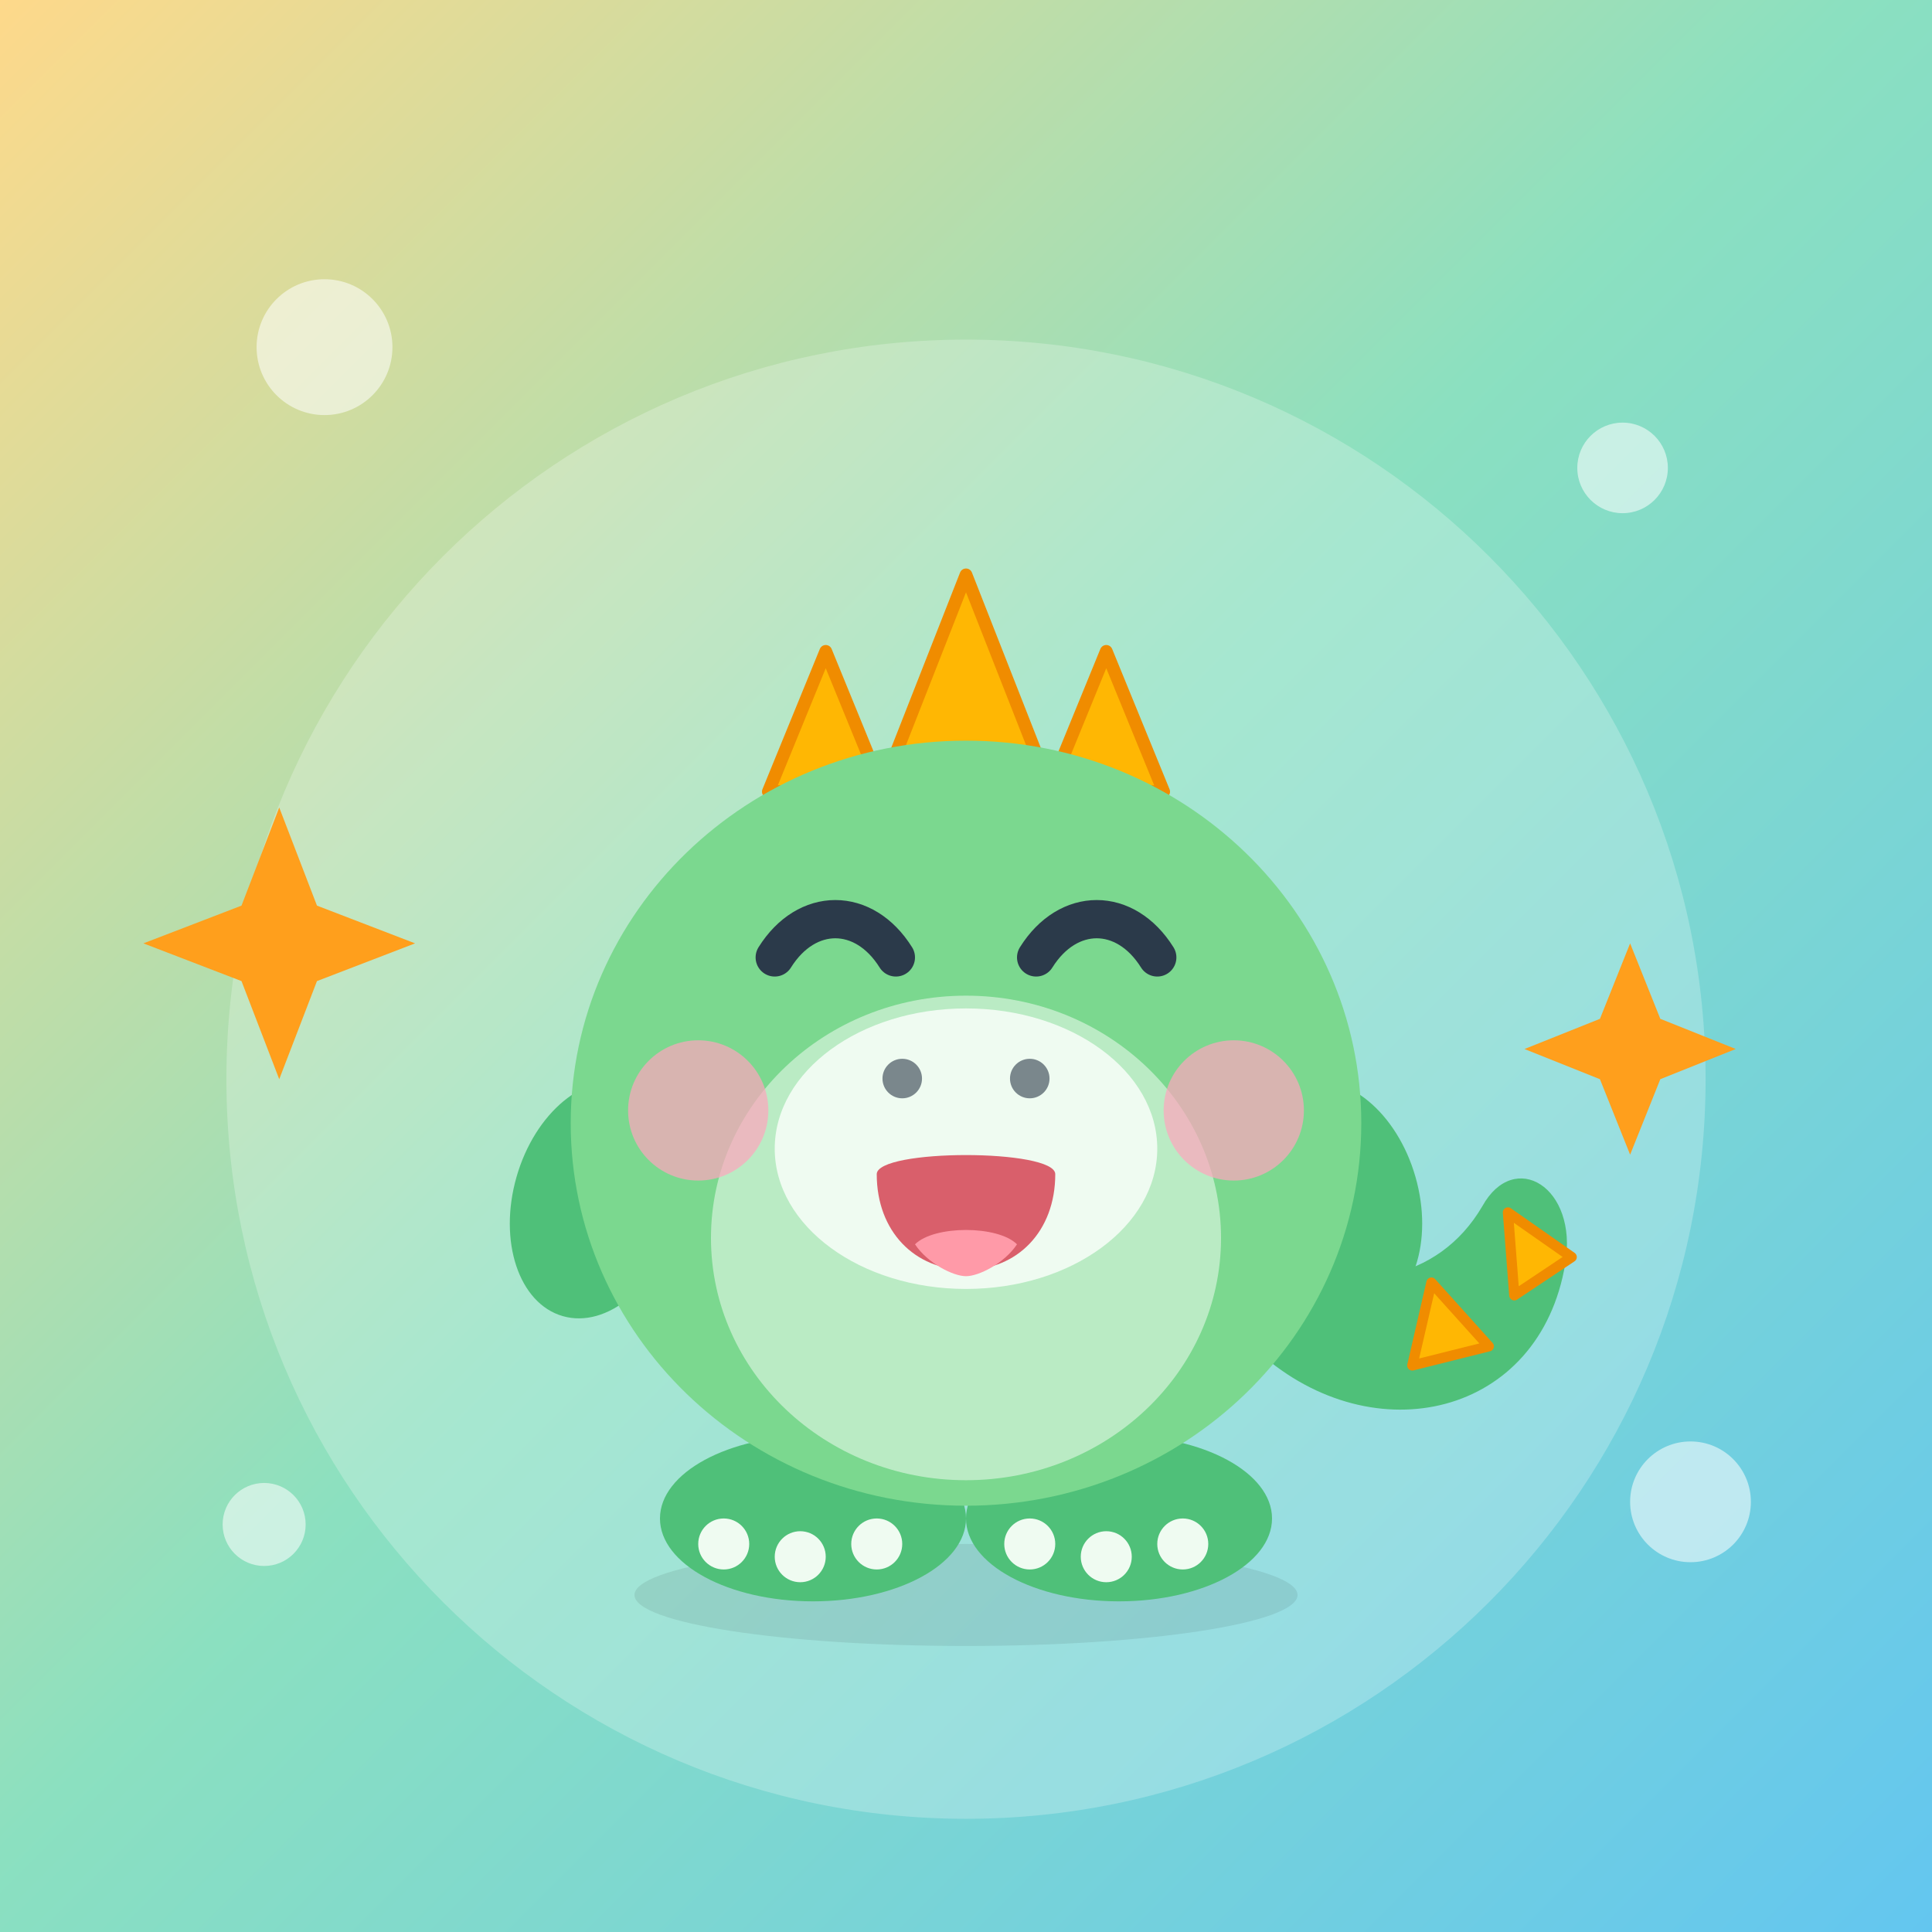
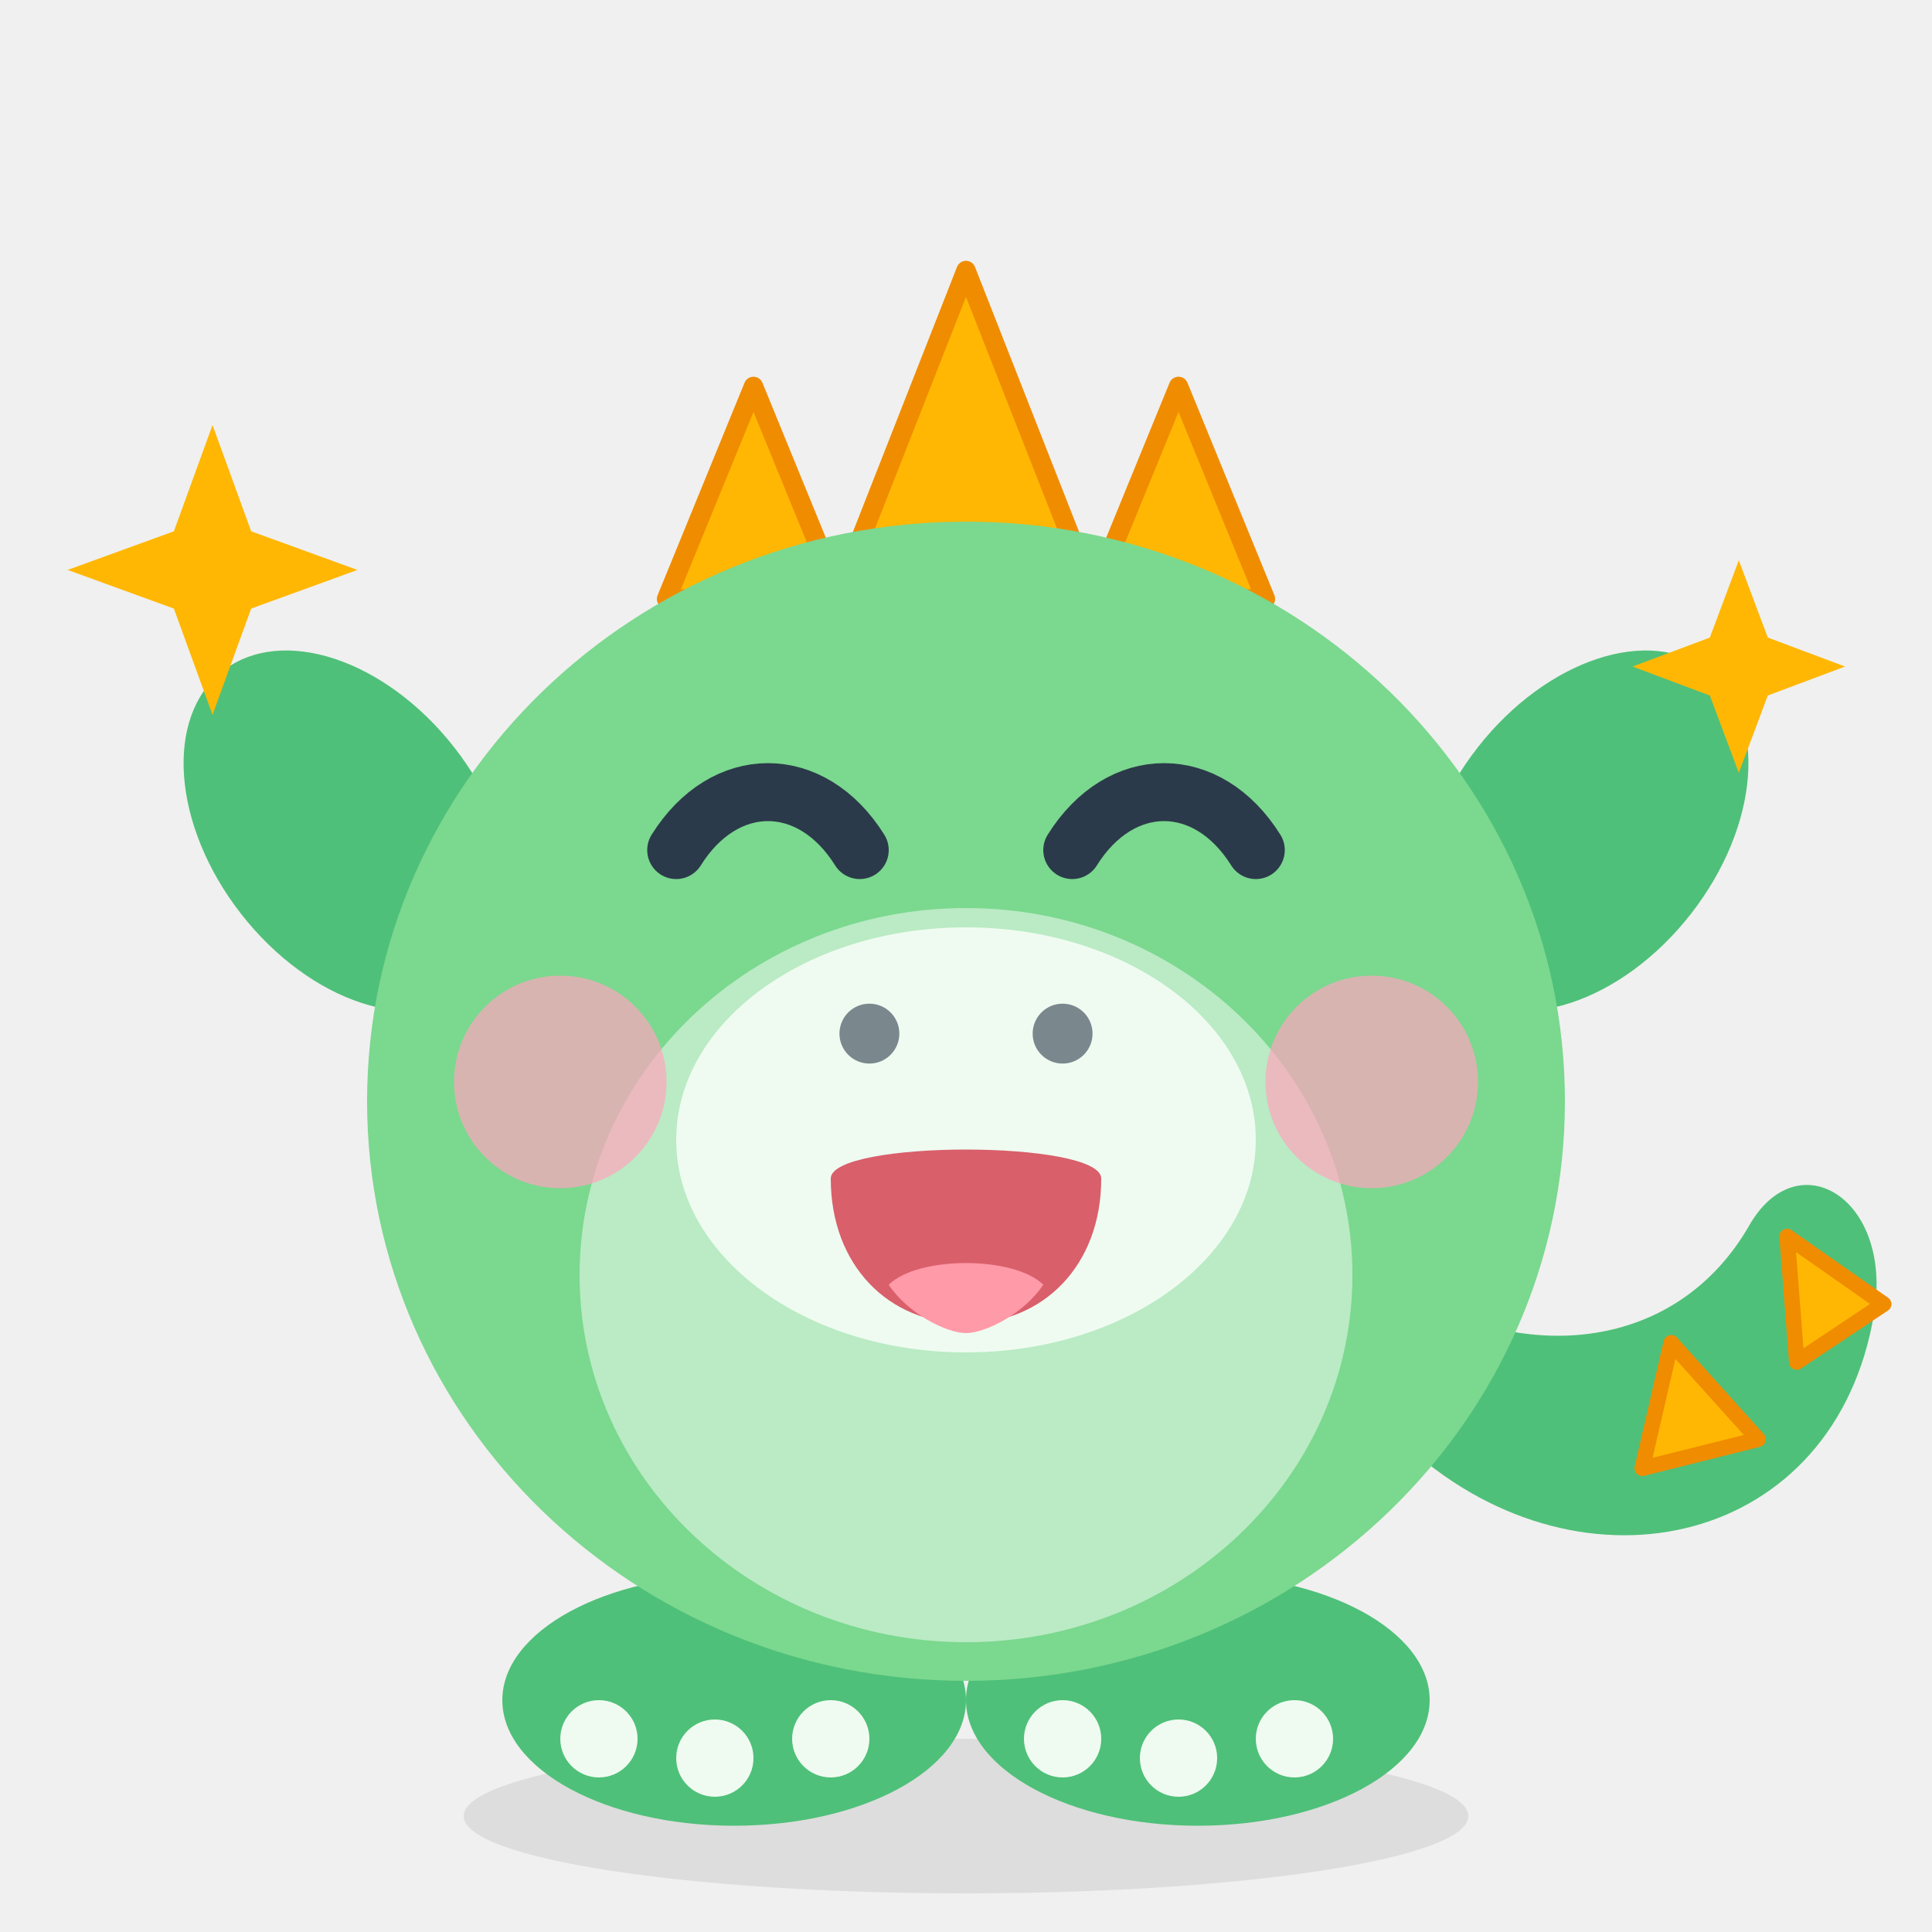
- <svg xmlns="http://www.w3.org/2000/svg" viewBox="0 0 512 512" width="512" height="512" role="img" aria-label="きっずトライ">
-   <defs>
-     <linearGradient id="bg" x1="0" y1="0" x2="1" y2="1">
-       <stop offset="0" stop-color="#ffd98a" />
-       <stop offset=".48" stop-color="#8be0c0" />
-       <stop offset="1" stop-color="#63c6f0" />
-     </linearGradient>
-   </defs>
-   <rect width="512" height="512" rx="0" fill="url(#bg)" />
-   <circle cx="256" cy="286" r="196" fill="#fff" opacity=".24" />
-   <g fill="#fff" opacity=".55">
-     <circle cx="86" cy="92" r="18" />
-     <circle cx="430" cy="124" r="12" />
-     <circle cx="448" cy="398" r="16" />
-     <circle cx="70" cy="404" r="11" />
+ <svg xmlns="http://www.w3.org/2000/svg" viewBox="0 0 200 200" width="200" height="200" role="img" aria-label="ガオくん">
+   <g transform="">
+     <ellipse cx="100" cy="188" rx="52" ry="8" fill="#000" opacity=".08" />
+     <g>
+       <path d="M146 150c18 16 44 10 48-14 2-12-8-18-13-9-7 12-21 14-33 8z" fill="#4fc079" />
+       <g fill="#ffb703" stroke="#f08c00" stroke-width="1.6" stroke-linejoin="round">
+         <path d="M170 152l3-13 9 10z" />
+         <path d="M186 141l-1-13 10 7z" />
+       </g>
+     </g>
+     <g fill="#4fc079">
+       <ellipse cx="76" cy="176" rx="24" ry="13" />
+       <ellipse cx="124" cy="176" rx="24" ry="13" />
+     </g>
+     <g fill="#effbf1">
+       <circle cx="62" cy="180" r="4" />
+       <circle cx="74" cy="182" r="4" />
+       <circle cx="86" cy="180" r="4" />
+       <circle cx="110" cy="180" r="4" />
+       <circle cx="122" cy="182" r="4" />
+       <circle cx="134" cy="180" r="4" />
+     </g>
+     <g fill="#4fc079">
+       <ellipse cx="36" cy="86" rx="14" ry="21" transform="rotate(-38 36 86)" />
+       <ellipse cx="164" cy="86" rx="14" ry="21" transform="rotate(38 164 86)" />
+     </g>
+     <g fill="#ffb703" stroke="#f08c00" stroke-width="2" stroke-linejoin="round">
+       <path d="M69 62l9-22 9 22z" />
+       <path d="M89 56l11-28 11 28z" />
+       <path d="M113 62l9-22 9 22z" />
+     </g>
+     <ellipse cx="100" cy="114" rx="62" ry="60" fill="#7bd88f" />
+     <ellipse cx="100" cy="132" rx="40" ry="38" fill="#effbf1" opacity=".55" />
+     <circle cx="58" cy="112" r="11" fill="#ffa5be" opacity=".7" />
+     <circle cx="142" cy="112" r="11" fill="#ffa5be" opacity=".7" />
+     <ellipse cx="100" cy="118" rx="30" ry="22" fill="#effbf1" />
+     <circle cx="90" cy="107" r="3.1" fill="#2b3a4a" opacity=".6" />
+     <circle cx="110" cy="107" r="3.1" fill="#2b3a4a" opacity=".6" />
+     <path d="M86 122c0-4 28-4 28 0 0 9-6 15-14 15s-14-6-14-15z" fill="#d95f6b" />
+     <path d="M92 133c3-3 13-3 16 0-2 3-6 5-8 5s-6-2-8-5z" fill="#ff9aa8" />
+     <path d="M70 88c5-8 14-8 19 0" fill="none" stroke="#2b3a4a" stroke-width="6" stroke-linecap="round" />
+     <path d="M111 88c5-8 14-8 19 0" fill="none" stroke="#2b3a4a" stroke-width="6" stroke-linecap="round" />
  </g>
-   <g transform="translate(87.04 105.04) scale(1.6896)">
-     <g transform="">
-       <ellipse cx="100" cy="188" rx="52" ry="8" fill="#000" opacity=".08" />
-       <g>
-         <path d="M146 150c18 16 44 10 48-14 2-12-8-18-13-9-7 12-21 14-33 8z" fill="#4fc079" />
-         <g fill="#ffb703" stroke="#f08c00" stroke-width="1.6" stroke-linejoin="round">
-           <path d="M170 152l3-13 9 10z" />
-           <path d="M186 141l-1-13 10 7z" />
-         </g>
-       </g>
-       <g fill="#4fc079">
-         <ellipse cx="76" cy="176" rx="24" ry="13" />
-         <ellipse cx="124" cy="176" rx="24" ry="13" />
-       </g>
-       <g fill="#effbf1">
-         <circle cx="62" cy="180" r="4" />
-         <circle cx="74" cy="182" r="4" />
-         <circle cx="86" cy="180" r="4" />
-         <circle cx="110" cy="180" r="4" />
-         <circle cx="122" cy="182" r="4" />
-         <circle cx="134" cy="180" r="4" />
-       </g>
-       <g fill="#4fc079">
-         <ellipse cx="42" cy="126" rx="13" ry="19" transform="rotate(16 42 126)" />
-         <ellipse cx="158" cy="126" rx="13" ry="19" transform="rotate(-16 158 126)" />
-       </g>
-       <g fill="#ffb703" stroke="#f08c00" stroke-width="2" stroke-linejoin="round">
-         <path d="M69 62l9-22 9 22z" />
-         <path d="M89 56l11-28 11 28z" />
-         <path d="M113 62l9-22 9 22z" />
-       </g>
-       <ellipse cx="100" cy="114" rx="62" ry="60" fill="#7bd88f" />
-       <ellipse cx="100" cy="132" rx="40" ry="38" fill="#effbf1" opacity=".55" />
-       <circle cx="58" cy="112" r="11" fill="#ffa5be" opacity=".7" />
-       <circle cx="142" cy="112" r="11" fill="#ffa5be" opacity=".7" />
-       <ellipse cx="100" cy="118" rx="30" ry="22" fill="#effbf1" />
-       <circle cx="90" cy="107" r="3.1" fill="#2b3a4a" opacity=".6" />
-       <circle cx="110" cy="107" r="3.1" fill="#2b3a4a" opacity=".6" />
-       <path d="M86 122c0-4 28-4 28 0 0 9-6 15-14 15s-14-6-14-15z" fill="#d95f6b" />
-       <path d="M92 133c3-3 13-3 16 0-2 3-6 5-8 5s-6-2-8-5z" fill="#ff9aa8" />
-       <path d="M70 88c5-8 14-8 19 0" fill="none" stroke="#2b3a4a" stroke-width="6" stroke-linecap="round" />
-       <path d="M111 88c5-8 14-8 19 0" fill="none" stroke="#2b3a4a" stroke-width="6" stroke-linecap="round" />
-     </g>
-   </g>
-   <g fill="#ff9f1c">
-     <path d="M74 214l10 26 26 10-26 10-10 26-10-26-26-10 26-10z" />
-     <path d="M432 250l8 20 20 8-20 8-8 20-8-20-20-8 20-8z" />
+   <g fill="#ffb703">
+     <path d="M22 44l4 11 11 4-11 4-4 11-4-11-11-4 11-4z" />
+     <path d="M180 58l3 8 8 3-8 3-3 8-3-8-8-3 8-3z" />
  </g>
</svg>
